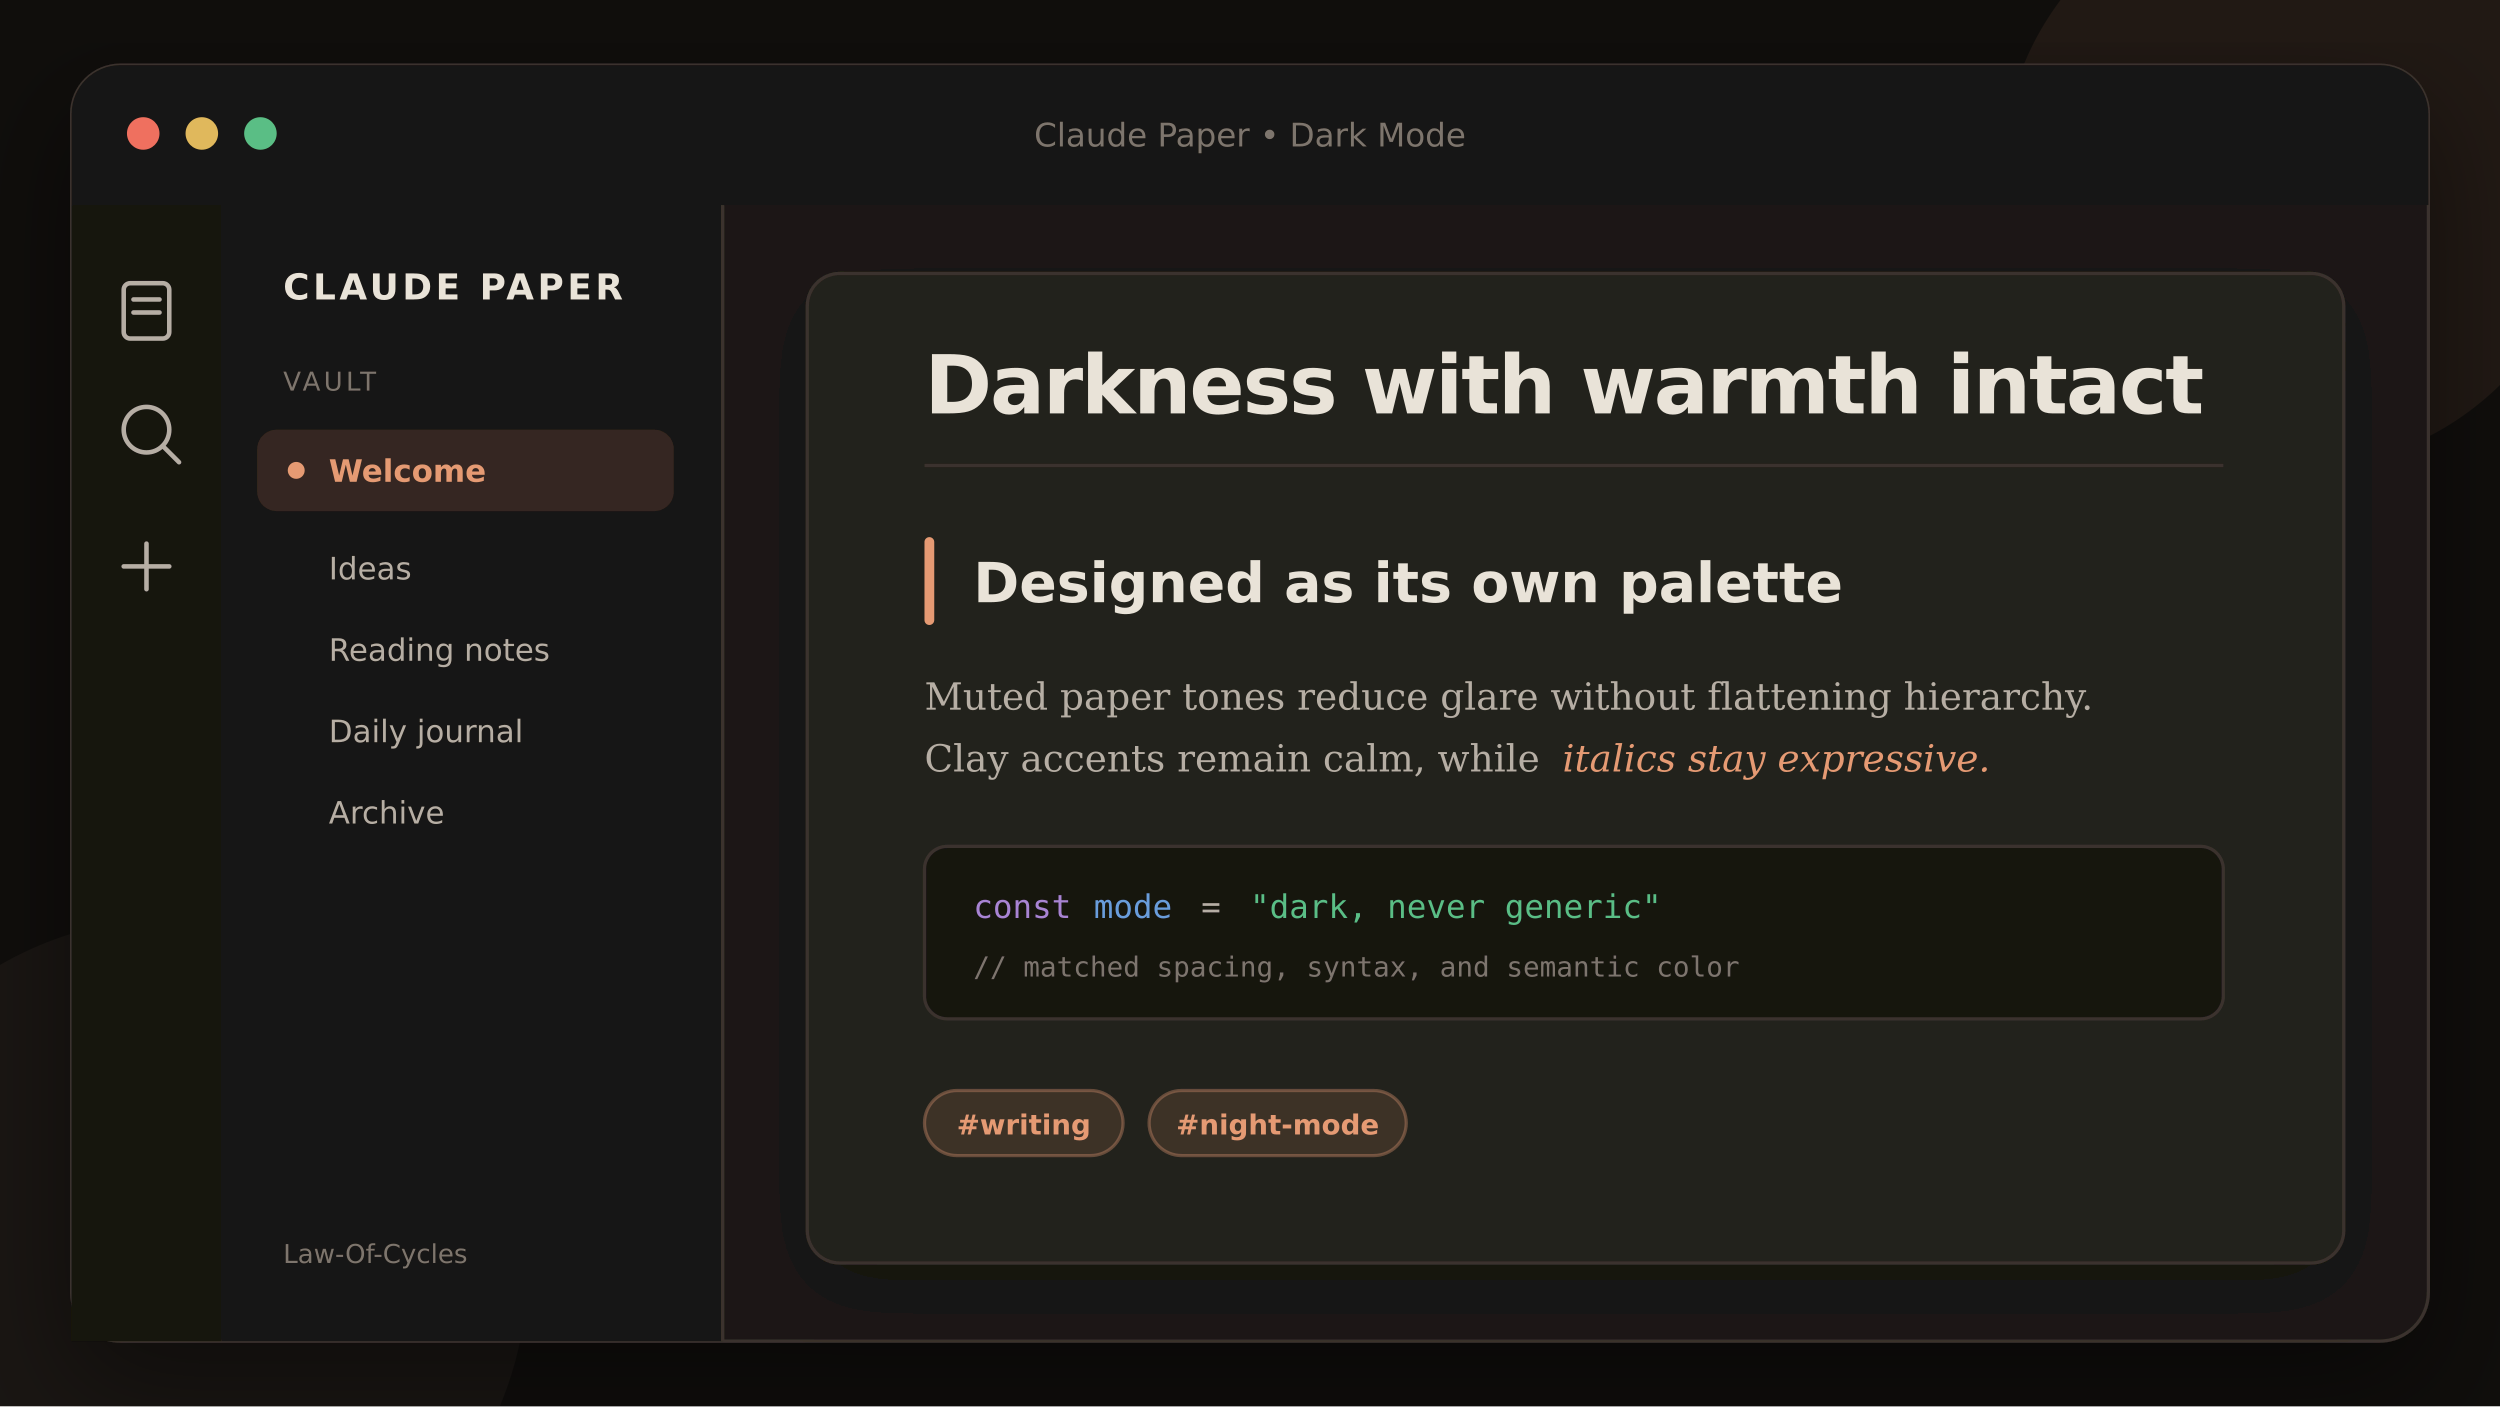
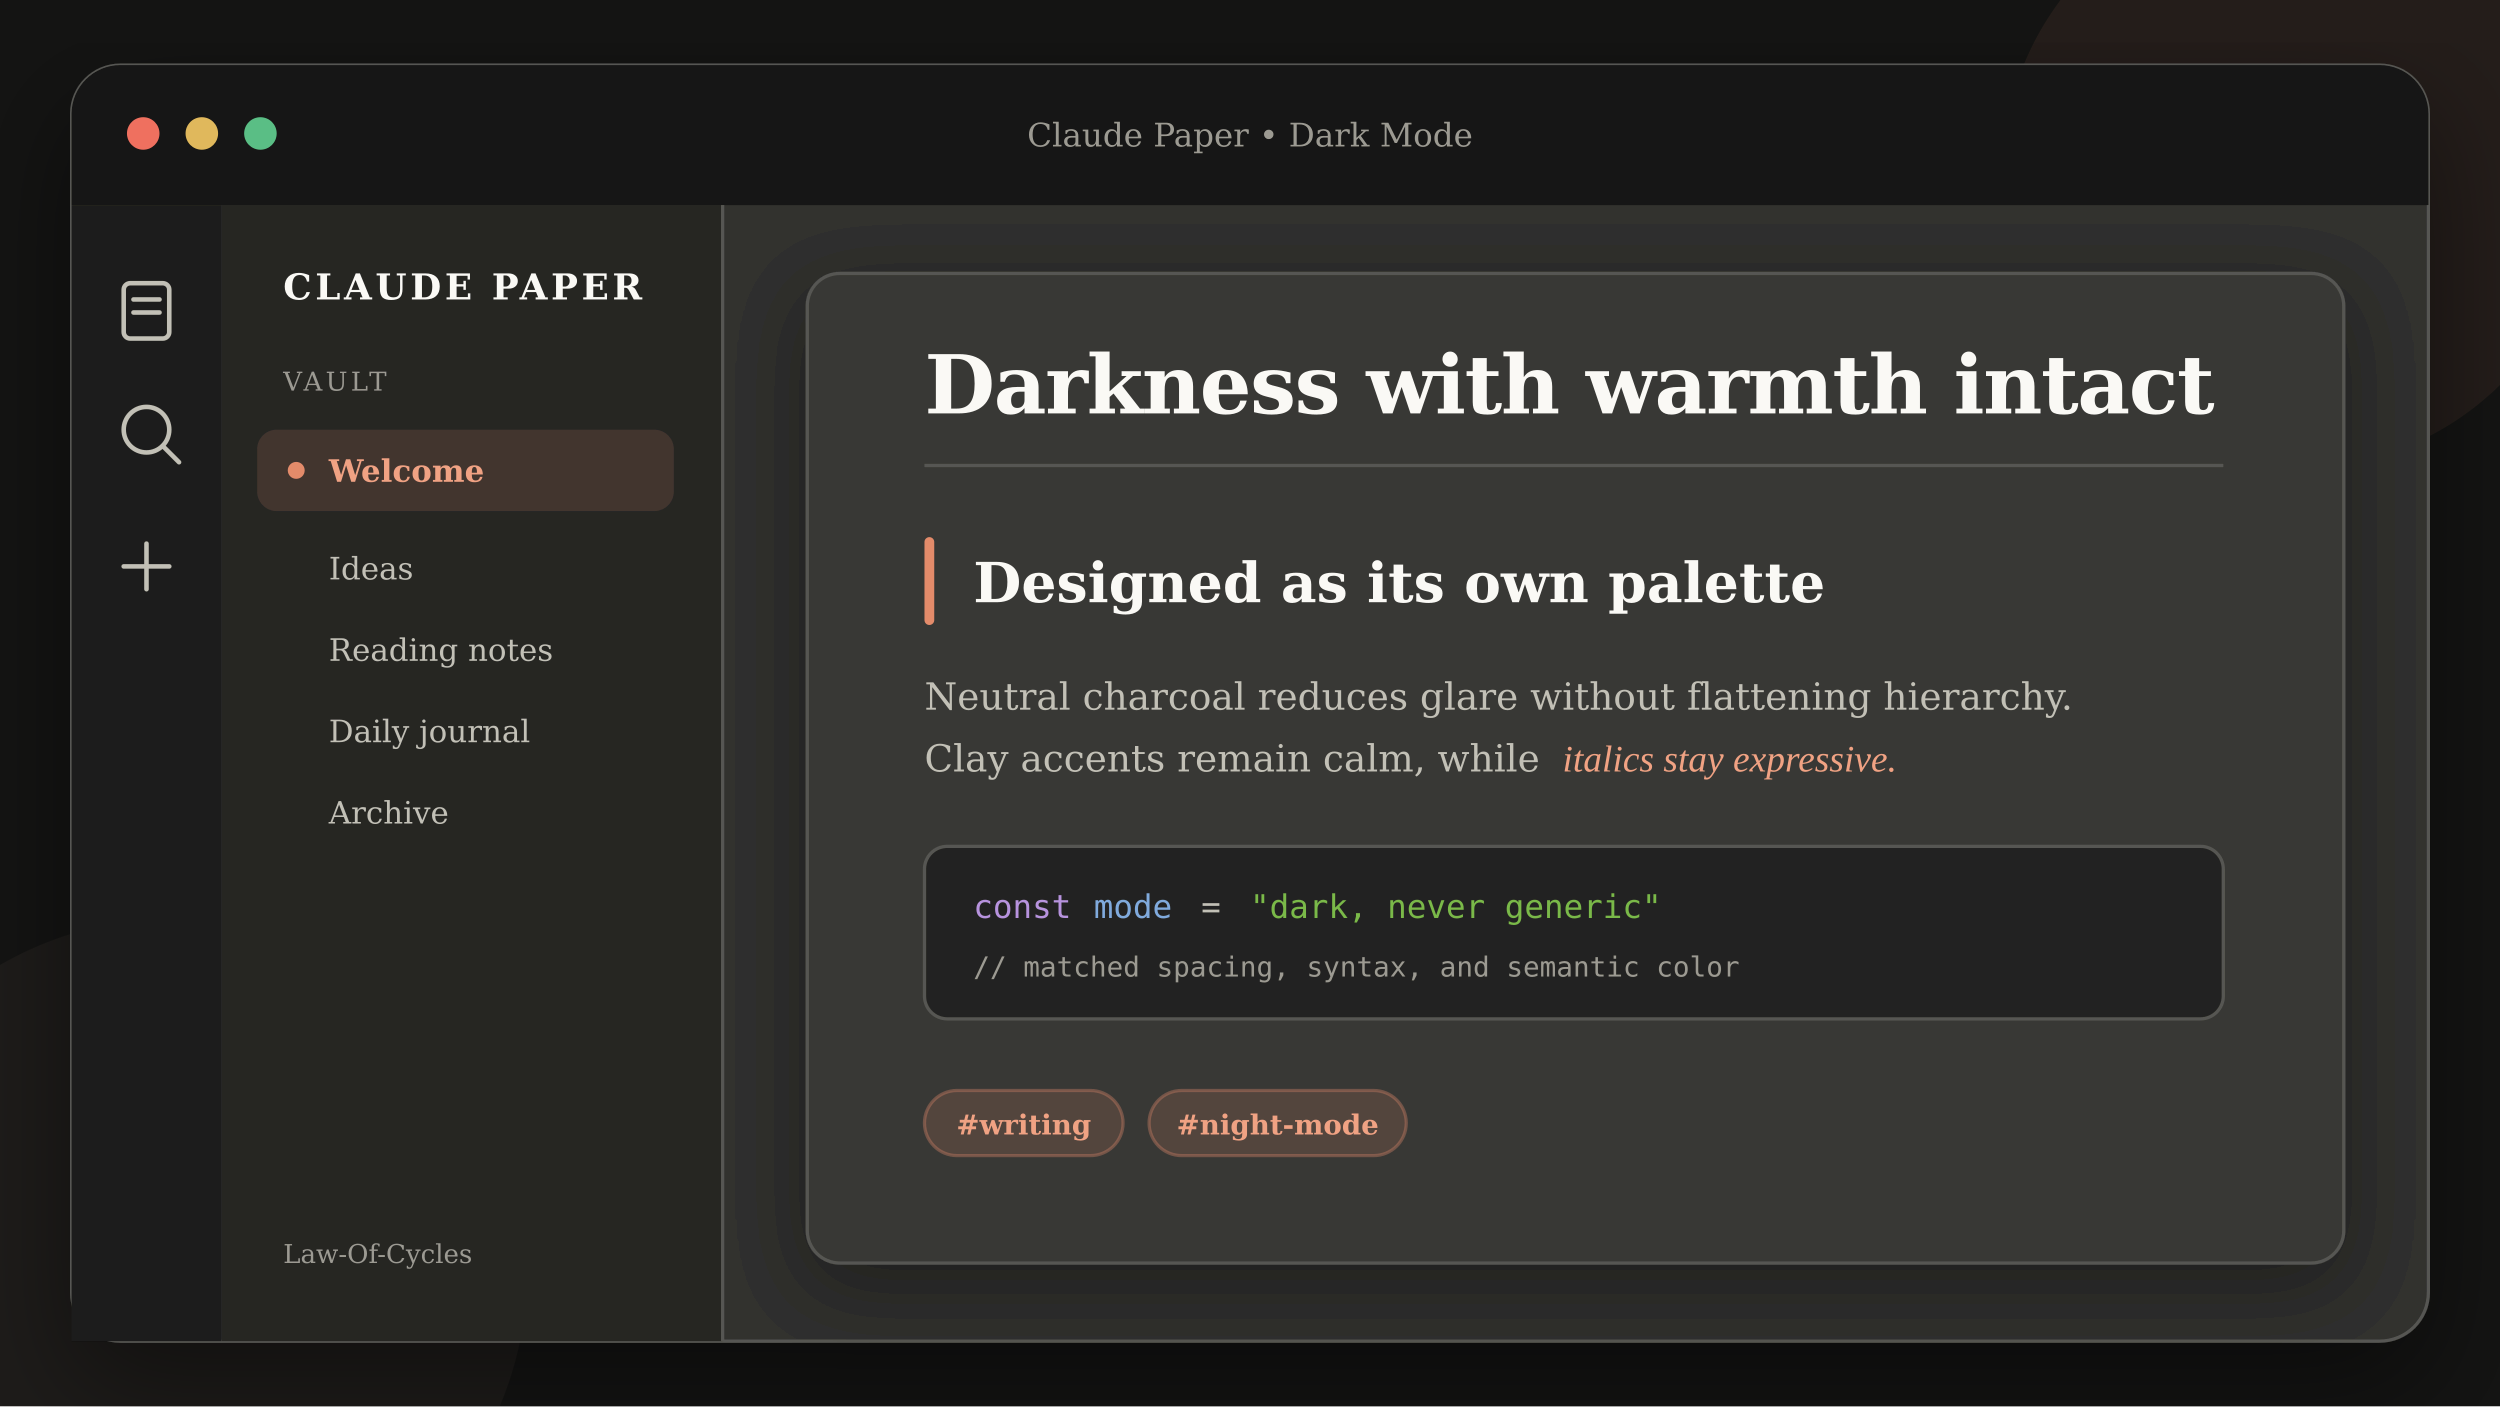
<svg xmlns="http://www.w3.org/2000/svg" width="768" height="432" viewBox="0 0 768 432">
  <defs>
    <filter id="window-shadow" x="-10%" y="-15%" width="120%" height="135%">
-       <feDropShadow dx="0" dy="13" stdDeviation="18" flood-color="#000000" flood-opacity=".45" />
+       <feGaussianBlur in="SourceAlpha" stdDeviation="18" result="blur" />
+       <feOffset in="blur" dy="13" result="offset" />
+       <feFlood flood-color="#000000" flood-opacity=".45" result="color" />
+       <feComposite in="color" in2="offset" operator="in" result="shadow-color" />
+       <feMerge>
+         <feMergeNode in="shadow-color" />
+         <feMergeNode in="SourceGraphic" />
+       </feMerge>
    </filter>
    <filter id="paper-shadow" x="-10%" y="-10%" width="120%" height="125%">
-       <feDropShadow dx="0" dy="7" stdDeviation="12" flood-color="#000000" flood-opacity=".36" />
+       <feGaussianBlur in="SourceAlpha" stdDeviation="12" result="blur" />
+       <feOffset in="blur" dy="7" result="offset" />
+       <feFlood flood-color="#000000" flood-opacity=".36" result="color" />
+       <feComposite in="color" in2="offset" operator="in" result="shadow-color" />
+       <feMerge>
+         <feMergeNode in="shadow-color" />
+         <feMergeNode in="SourceGraphic" />
+       </feMerge>
    </filter>
  </defs>
-   <rect width="768" height="432" fill="#100e0c" />
-   <circle cx="705" cy="54" r="90" fill="#e59a73" fill-opacity=".08" />
+   <rect width="768" height="432" fill="#141413" />
+   <circle cx="705" cy="54" r="90" fill="#e38b6b" fill-opacity=".08" />
  <circle cx="54" cy="390" r="108" fill="#d0b39e" fill-opacity=".055" />
  <g filter="url(#window-shadow)">
-     <rect x="22" y="20" width="724" height="392" rx="15" fill="#1c1916" stroke="#3b332d" />
-     <path d="M37 20h694a15 15 0 0 1 15 15v28H22V35a15 15 0 0 1 15-15z" fill="#181512" />
+     <rect x="22" y="20" width="724" height="392" rx="15" fill="#30302e" stroke="#575752" />
+     <path d="M37 20h694a15 15 0 0 1 15 15v28H22V35a15 15 0 0 1 15-15z" fill="#141413" />
    <circle cx="44" cy="41" r="5" fill="#ef6f5f" />
    <circle cx="62" cy="41" r="5" fill="#e0b85b" />
    <circle cx="80" cy="41" r="5" fill="#5abe85" />
-     <text x="384" y="45" text-anchor="middle" fill="#7d756d" font-family="DejaVu Sans, sans-serif" font-size="10">Claude Paper  •  Dark Mode</text>
-     <rect x="22" y="63" width="46" height="349" fill="#151310" />
-     <rect x="68" y="63" width="154" height="349" fill="#181512" />
-     <line x1="222" y1="63" x2="222" y2="412" stroke="#3b332d" />
-     <g fill="none" stroke="#b6aea4" stroke-width="1.4" stroke-linecap="round">
+     <text x="384" y="45" text-anchor="middle" fill="#9c9a92" font-family="Source Han Serif SC, DejaVu Serif, serif" font-size="10">Claude Paper  •  Dark Mode</text>
+     <rect x="22" y="63" width="46" height="349" fill="#1f1f1d" />
+     <rect x="68" y="63" width="154" height="349" fill="#262624" />
+     <line x1="222" y1="63" x2="222" y2="412" stroke="#575752" />
+     <g fill="none" stroke="#c2c0b6" stroke-width="1.4" stroke-linecap="round">
      <rect x="38" y="87" width="14" height="17" rx="2" />
      <path d="M41 92h8M41 96h8" />
      <circle cx="45" cy="132" r="7" />
      <path d="M50 137l5 5" />
      <path d="M38 174h14M45 167v14" />
    </g>
-     <text x="87" y="92" fill="#e9e3d8" font-family="DejaVu Sans, sans-serif" font-size="11" font-weight="700" letter-spacing="1.1">CLAUDE PAPER</text>
-     <text x="87" y="120" fill="#7d756d" font-family="DejaVu Sans, sans-serif" font-size="8" letter-spacing="1">VAULT</text>
-     <rect x="79" y="132" width="128" height="25" rx="6" fill="#e59a73" fill-opacity=".14" />
-     <circle cx="91" cy="144.5" r="2.6" fill="#e59a73" />
-     <text x="101" y="148" fill="#e59a73" font-family="DejaVu Sans, sans-serif" font-size="9.5" font-weight="700">Welcome</text>
-     <text x="101" y="178" fill="#b6aea4" font-family="DejaVu Sans, sans-serif" font-size="9.5">Ideas</text>
-     <text x="101" y="203" fill="#b6aea4" font-family="DejaVu Sans, sans-serif" font-size="9.5">Reading notes</text>
-     <text x="101" y="228" fill="#b6aea4" font-family="DejaVu Sans, sans-serif" font-size="9.5">Daily journal</text>
-     <text x="101" y="253" fill="#b6aea4" font-family="DejaVu Sans, sans-serif" font-size="9.5">Archive</text>
-     <text x="87" y="388" fill="#7d756d" font-family="DejaVu Sans, sans-serif" font-size="8">Law-Of-Cycles</text>
-     <rect x="248" y="84" width="472" height="304" rx="10" fill="#24201c" stroke="#3b332d" filter="url(#paper-shadow)" />
-     <text x="284" y="127" fill="#e9e3d8" font-family="DejaVu Sans, sans-serif" font-size="25" font-weight="700" letter-spacing="-.6">Darkness with warmth intact</text>
-     <line x1="284" y1="143" x2="683" y2="143" stroke="#3b332d" />
-     <rect x="284" y="165" width="3" height="27" rx="1.5" fill="#e59a73" />
-     <text x="299" y="185" fill="#e9e3d8" font-family="DejaVu Sans, sans-serif" font-size="17" font-weight="700">Designed as its own palette</text>
-     <text x="284" y="218" fill="#b6aea4" font-family="DejaVu Serif, serif" font-size="11.5">Muted paper tones reduce glare without flattening hierarchy.</text>
-     <text x="284" y="237" fill="#b6aea4" font-family="DejaVu Serif, serif" font-size="11.5">Clay accents remain calm, while</text>
-     <text x="480" y="237" fill="#e59a73" font-family="DejaVu Serif, serif" font-size="11.5" font-style="italic">italics stay expressive.</text>
-     <rect x="284" y="260" width="399" height="53" rx="7" fill="#171411" stroke="#3b332d" />
-     <text x="299" y="282" fill="#a884d3" font-family="DejaVu Sans Mono, monospace" font-size="10">const</text>
-     <text x="336" y="282" fill="#699ddb" font-family="DejaVu Sans Mono, monospace" font-size="10">mode</text>
-     <text x="369" y="282" fill="#b6aea4" font-family="DejaVu Sans Mono, monospace" font-size="10">=</text>
-     <text x="384" y="282" fill="#5abe85" font-family="DejaVu Sans Mono, monospace" font-size="10">"dark, never generic"</text>
-     <text x="299" y="300" fill="#7d756d" font-family="DejaVu Sans Mono, monospace" font-size="8.5">// matched spacing, syntax, and semantic color</text>
-     <rect x="284" y="335" width="61" height="20" rx="10" fill="#e59a73" fill-opacity=".14" stroke="#e59a73" stroke-opacity=".35" />
-     <text x="314.5" y="348.5" text-anchor="middle" fill="#e59a73" font-family="DejaVu Sans, sans-serif" font-size="8.5" font-weight="700">#writing</text>
-     <rect x="353" y="335" width="79" height="20" rx="10" fill="#e59a73" fill-opacity=".14" stroke="#e59a73" stroke-opacity=".35" />
-     <text x="392.5" y="348.5" text-anchor="middle" fill="#e59a73" font-family="DejaVu Sans, sans-serif" font-size="8.5" font-weight="700">#night-mode</text>
+     <text x="87" y="92" fill="#faf9f5" font-family="Source Han Serif SC, DejaVu Serif, serif" font-size="11" font-weight="700" letter-spacing="1.1">CLAUDE PAPER</text>
+     <text x="87" y="120" fill="#9c9a92" font-family="Source Han Serif SC, DejaVu Serif, serif" font-size="8" letter-spacing="1">VAULT</text>
+     <rect x="79" y="132" width="128" height="25" rx="6" fill="#e38b6b" fill-opacity=".15" />
+     <circle cx="91" cy="144.5" r="2.6" fill="#e38b6b" />
+     <text x="101" y="148" fill="#f0a283" font-family="Source Han Serif SC, DejaVu Serif, serif" font-size="9.5" font-weight="700">Welcome</text>
+     <text x="101" y="178" fill="#c2c0b6" font-family="Source Han Serif SC, DejaVu Serif, serif" font-size="9.5">Ideas</text>
+     <text x="101" y="203" fill="#c2c0b6" font-family="Source Han Serif SC, DejaVu Serif, serif" font-size="9.5">Reading notes</text>
+     <text x="101" y="228" fill="#c2c0b6" font-family="Source Han Serif SC, DejaVu Serif, serif" font-size="9.5">Daily journal</text>
+     <text x="101" y="253" fill="#c2c0b6" font-family="Source Han Serif SC, DejaVu Serif, serif" font-size="9.5">Archive</text>
+     <text x="87" y="388" fill="#9c9a92" font-family="Source Han Serif SC, DejaVu Serif, serif" font-size="8">Law-Of-Cycles</text>
+     <rect x="248" y="84" width="472" height="304" rx="10" fill="#383835" stroke="#575752" filter="url(#paper-shadow)" />
+     <text x="284" y="127" fill="#faf9f5" font-family="Source Han Serif SC, DejaVu Serif, serif" font-size="25" font-weight="700" letter-spacing="-.4">Darkness with warmth intact</text>
+     <line x1="284" y1="143" x2="683" y2="143" stroke="#575752" />
+     <rect x="284" y="165" width="3" height="27" rx="1.5" fill="#e38b6b" />
+     <text x="299" y="185" fill="#faf9f5" font-family="Source Han Serif SC, DejaVu Serif, serif" font-size="17" font-weight="650">Designed as its own palette</text>
+     <text x="284" y="218" fill="#c2c0b6" font-family="Source Han Serif SC, DejaVu Serif, serif" font-size="11.5">Neutral charcoal reduces glare without flattening hierarchy.</text>
+     <text x="284" y="237" fill="#c2c0b6" font-family="Source Han Serif SC, DejaVu Serif, serif" font-size="11.5">Clay accents remain calm, while</text>
+     <text x="480" y="237" fill="#f0a283" font-family="Source Serif 4, DejaVu Serif, serif" font-size="11.5" font-style="italic">italics stay expressive.</text>
+     <rect x="284" y="260" width="399" height="53" rx="7" fill="#242422" stroke="#575752" />
+     <text x="299" y="282" fill="#b793de" font-family="SF Mono, DejaVu Sans Mono, monospace" font-size="10">const</text>
+     <text x="336" y="282" fill="#80aadd" font-family="SF Mono, DejaVu Sans Mono, monospace" font-size="10">mode</text>
+     <text x="369" y="282" fill="#c2c0b6" font-family="SF Mono, DejaVu Sans Mono, monospace" font-size="10">=</text>
+     <text x="384" y="282" fill="#7ab948" font-family="SF Mono, DejaVu Sans Mono, monospace" font-size="10">"dark, never generic"</text>
+     <text x="299" y="300" fill="#9c9a92" font-family="SF Mono, DejaVu Sans Mono, monospace" font-size="8.5">// matched spacing, syntax, and semantic color</text>
+     <rect x="284" y="335" width="61" height="20" rx="10" fill="#e38b6b" fill-opacity=".15" stroke="#e38b6b" stroke-opacity=".35" />
+     <text x="314.5" y="348.5" text-anchor="middle" fill="#f0a283" font-family="Source Han Serif SC, DejaVu Serif, serif" font-size="8.5" font-weight="700">#writing</text>
+     <rect x="353" y="335" width="79" height="20" rx="10" fill="#e38b6b" fill-opacity=".15" stroke="#e38b6b" stroke-opacity=".35" />
+     <text x="392.5" y="348.5" text-anchor="middle" fill="#f0a283" font-family="Source Han Serif SC, DejaVu Serif, serif" font-size="8.5" font-weight="700">#night-mode</text>
  </g>
</svg>
